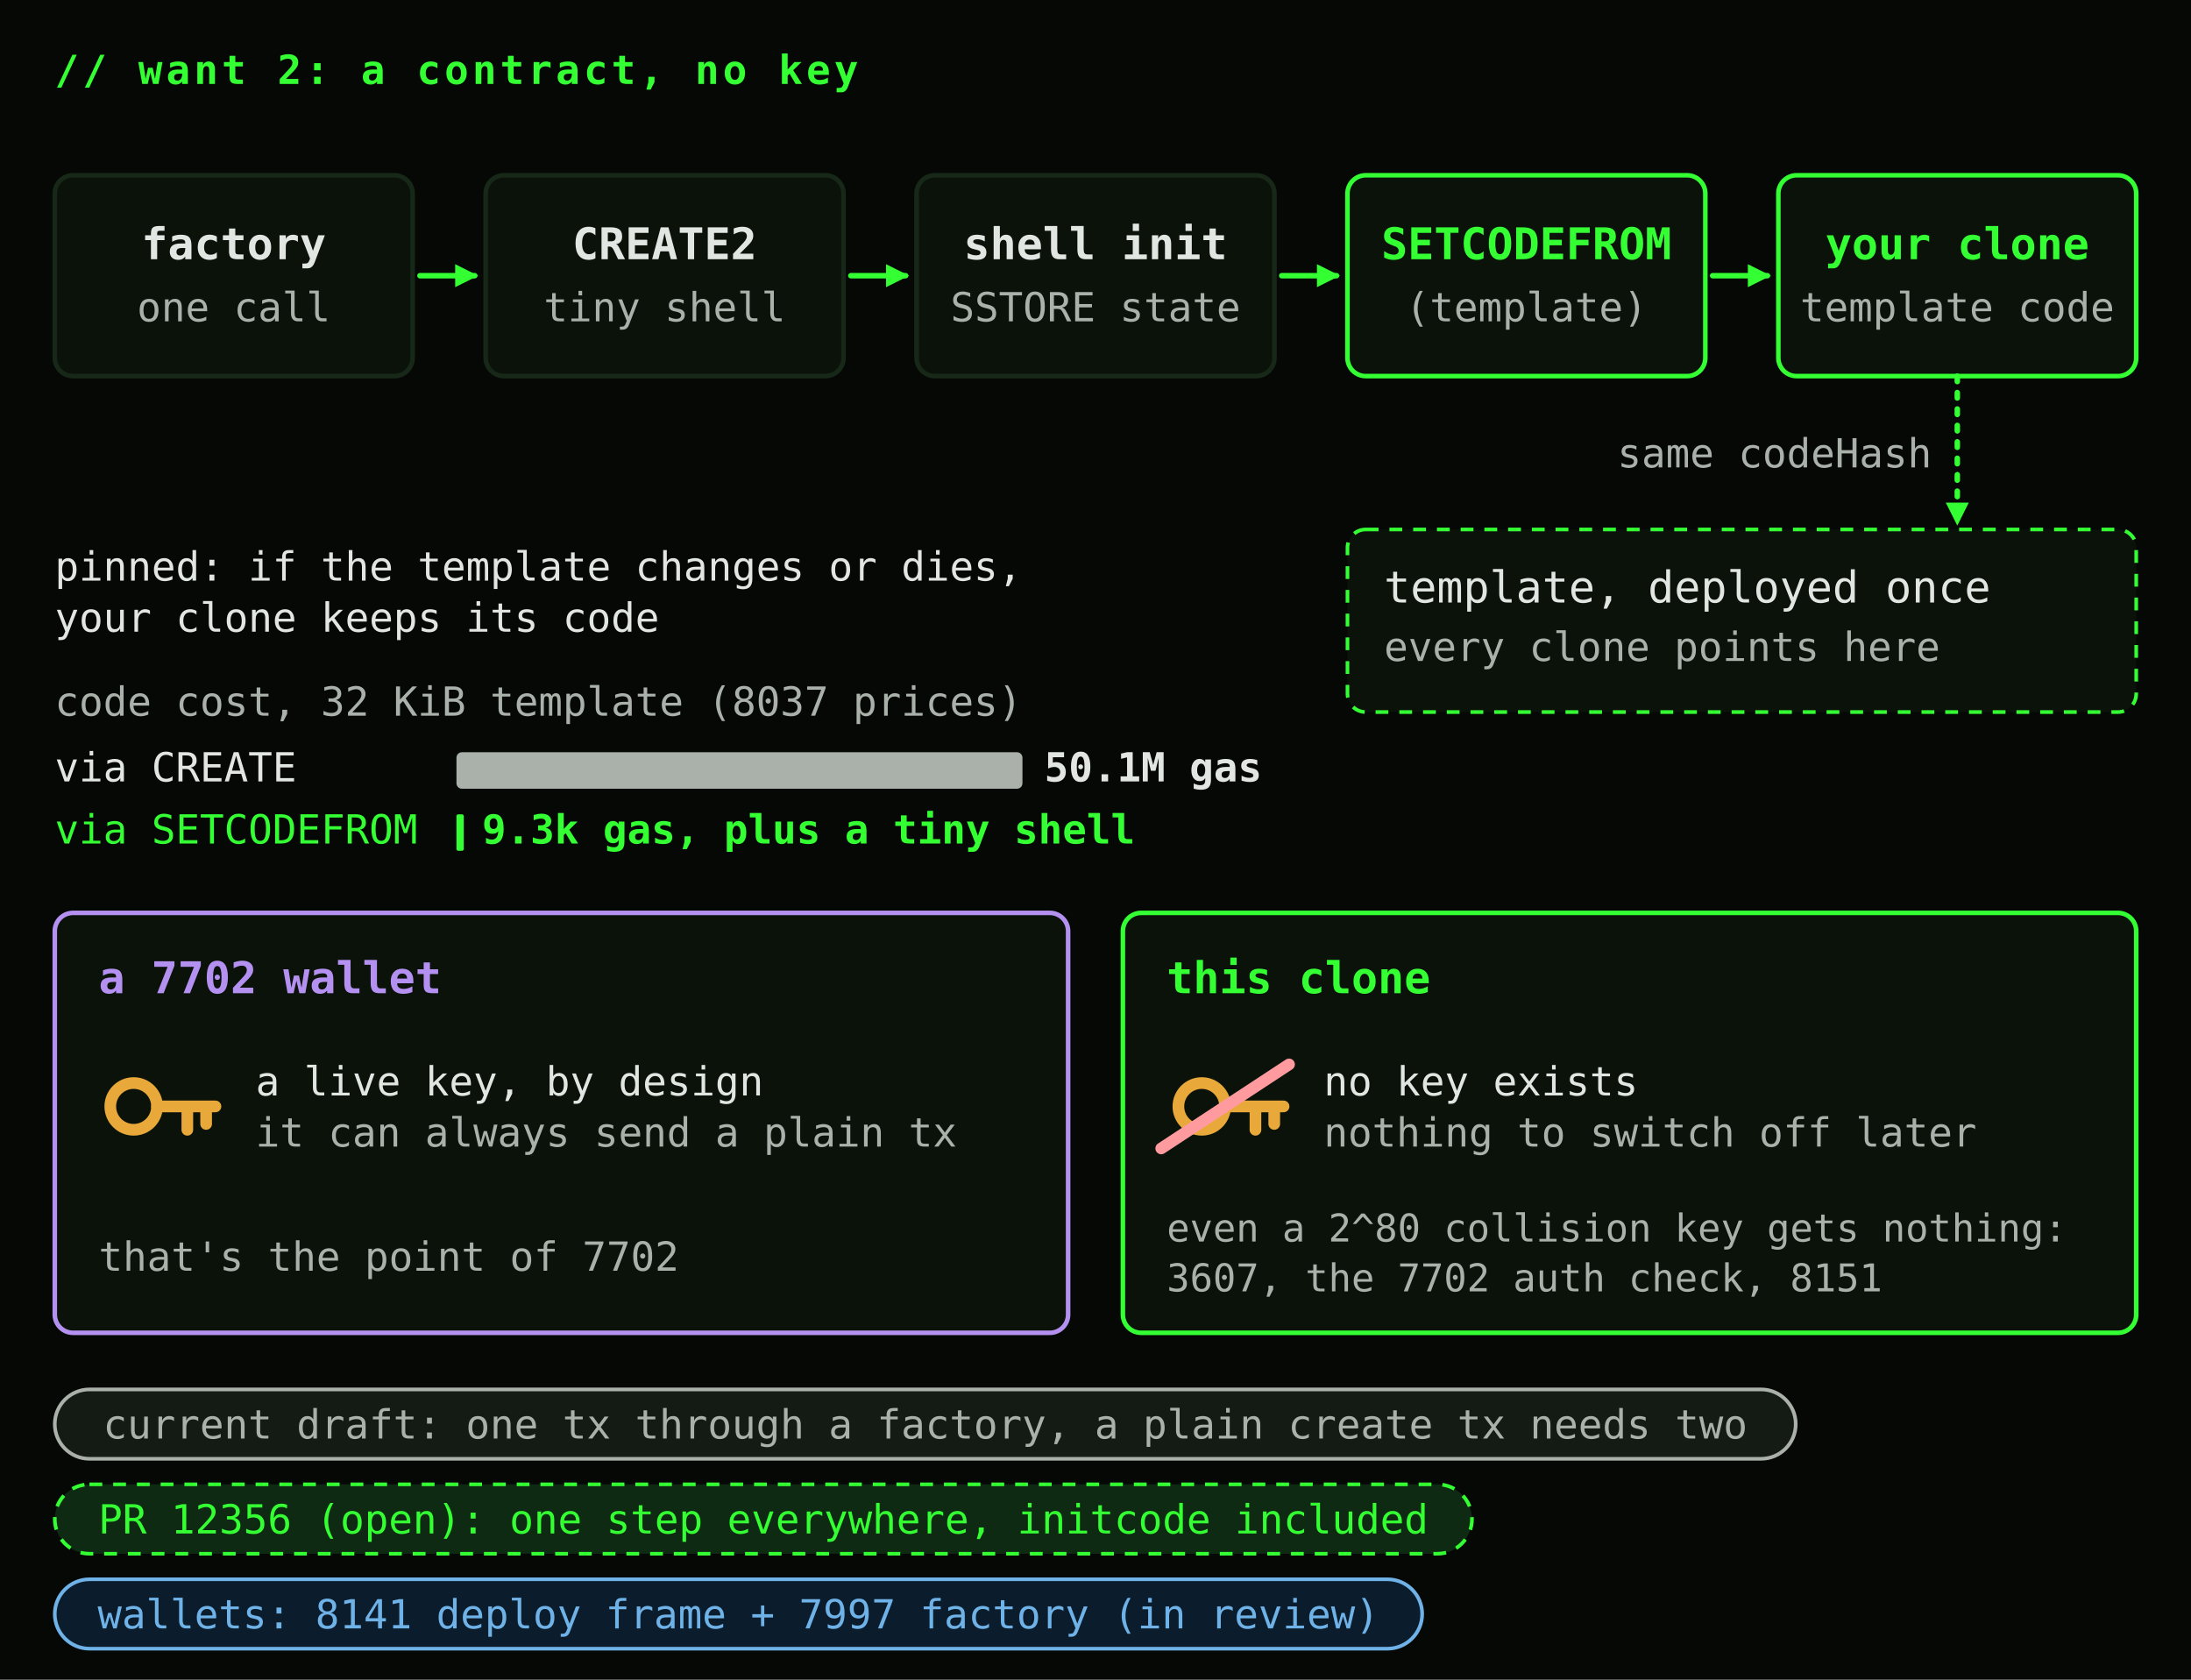
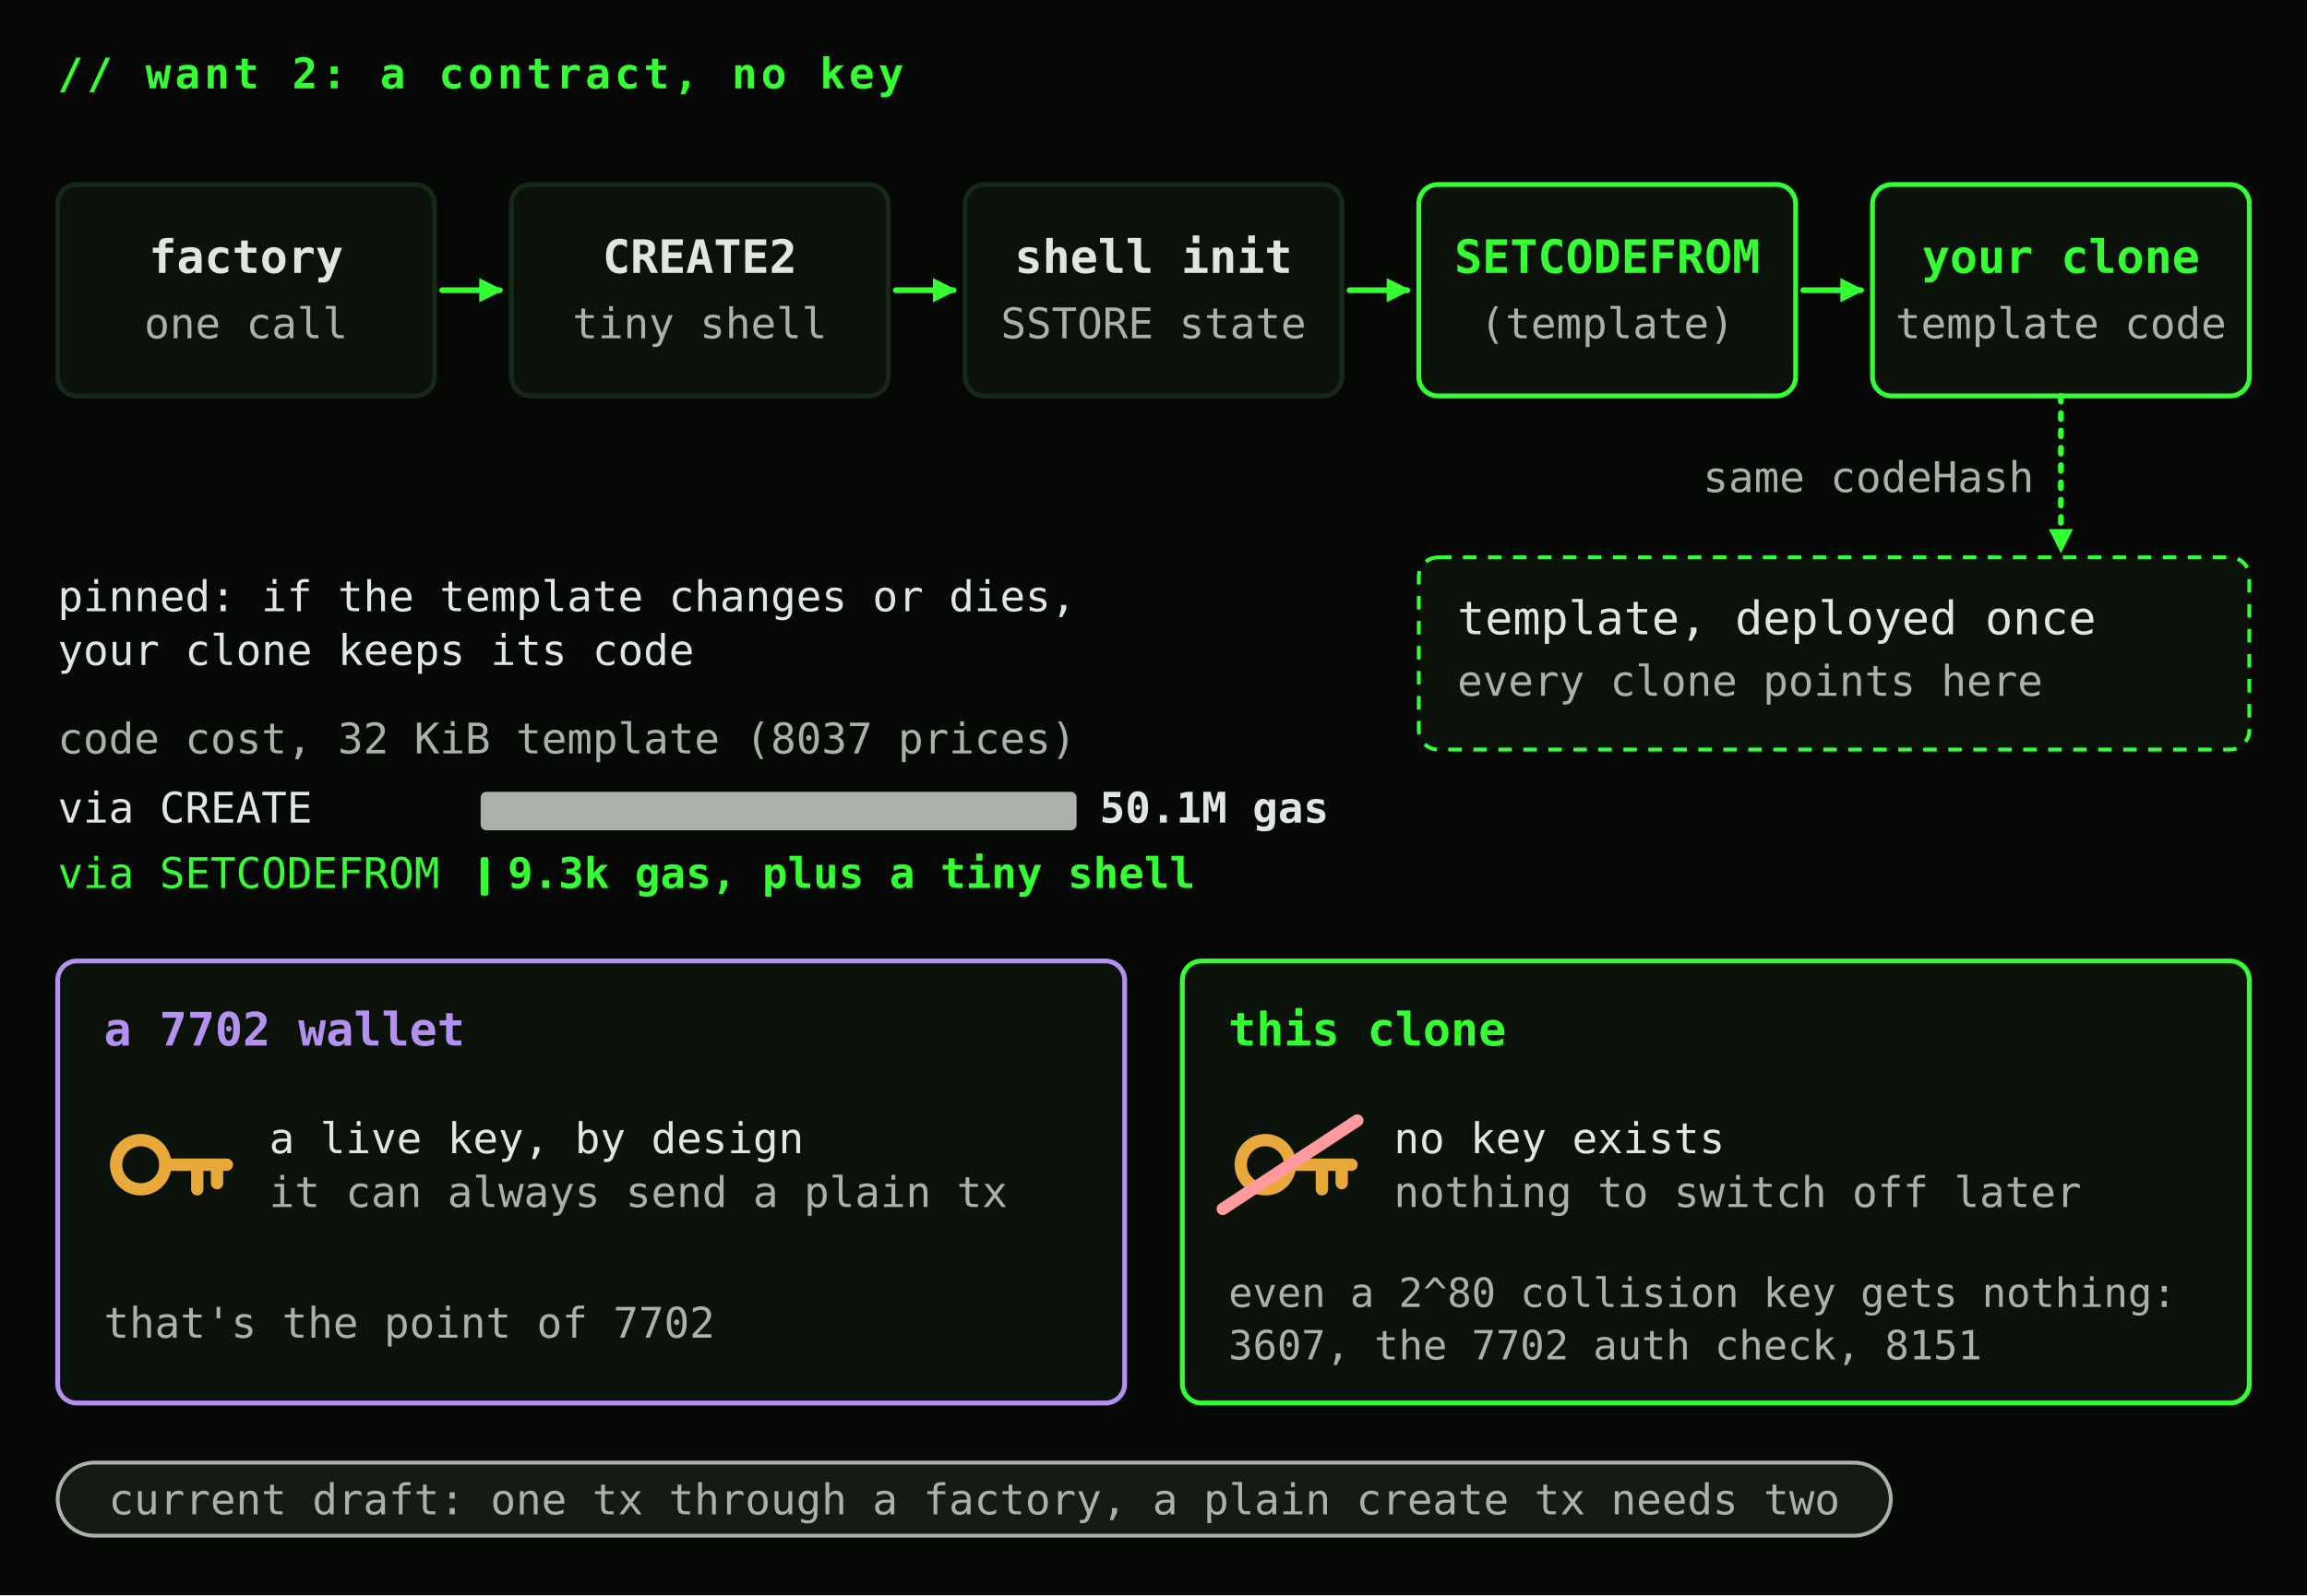
- <svg xmlns="http://www.w3.org/2000/svg" width="1200" height="920" viewBox="0 0 1200 920" font-family="ui-monospace, SFMono-Regular, Menlo, Consolas, 'DejaVu Sans Mono', monospace">
+ <svg xmlns="http://www.w3.org/2000/svg" width="1200" height="830" viewBox="0 0 1200 830" font-family="ui-monospace, SFMono-Regular, Menlo, Consolas, 'DejaVu Sans Mono', monospace">
  <defs>
    <marker id="ah0" viewBox="0 0 10 10" refX="8.5" refY="5" markerWidth="4.2" markerHeight="4.2" orient="auto-start-reverse">
      <path d="M0,0 L10,5 L0,10 z" fill="#33ff33" />
    </marker>
    <marker id="ah1" viewBox="0 0 10 10" refX="8.5" refY="5" markerWidth="4.2" markerHeight="4.2" orient="auto-start-reverse">
      <path d="M0,0 L10,5 L0,10 z" fill="#e8a83a" />
    </marker>
    <marker id="ah2" viewBox="0 0 10 10" refX="8.5" refY="5" markerWidth="4.2" markerHeight="4.2" orient="auto-start-reverse">
      <path d="M0,0 L10,5 L0,10 z" fill="#b491f0" />
    </marker>
    <marker id="ah3" viewBox="0 0 10 10" refX="8.5" refY="5" markerWidth="4.2" markerHeight="4.2" orient="auto-start-reverse">
      <path d="M0,0 L10,5 L0,10 z" fill="#6fb2e8" />
    </marker>
    <marker id="ah4" viewBox="0 0 10 10" refX="8.5" refY="5" markerWidth="4.2" markerHeight="4.2" orient="auto-start-reverse">
      <path d="M0,0 L10,5 L0,10 z" fill="#ff9a9f" />
    </marker>
    <marker id="ah5" viewBox="0 0 10 10" refX="8.5" refY="5" markerWidth="4.2" markerHeight="4.2" orient="auto-start-reverse">
      <path d="M0,0 L10,5 L0,10 z" fill="#aab0aa" />
    </marker>
  </defs>
-   <rect width="1200" height="920" fill="#050805" />
+   <rect width="1200" height="830" fill="#050805" />
  <text x="30" y="46.0" font-size="22" fill="#33ff33" font-weight="700" letter-spacing="2">// want 2: a contract, no key</text>
  <rect x="30" y="96" width="196" height="110" rx="10" fill="#0a120a" stroke="#182818" stroke-width="2.5" />
  <text x="128.0" y="142.0" font-size="24" fill="#e2e6e2" text-anchor="middle" font-weight="700">factory</text>
  <text x="128.0" y="176.0" font-size="22" fill="#aab0aa" text-anchor="middle">one call</text>
  <rect x="266" y="96" width="196" height="110" rx="10" fill="#0a120a" stroke="#182818" stroke-width="2.5" />
  <text x="364.0" y="142.0" font-size="24" fill="#e2e6e2" text-anchor="middle" font-weight="700">CREATE2</text>
  <text x="364.0" y="176.0" font-size="22" fill="#aab0aa" text-anchor="middle">tiny shell</text>
  <path d="M230,151 L260,151" fill="none" stroke="#33ff33" stroke-width="3" stroke-linecap="round" stroke-linejoin="round" marker-end="url(#ah0)" />
  <rect x="502" y="96" width="196" height="110" rx="10" fill="#0a120a" stroke="#182818" stroke-width="2.5" />
  <text x="600.0" y="142.0" font-size="24" fill="#e2e6e2" text-anchor="middle" font-weight="700">shell init</text>
  <text x="600.0" y="176.0" font-size="22" fill="#aab0aa" text-anchor="middle">SSTORE state</text>
  <path d="M466,151 L496,151" fill="none" stroke="#33ff33" stroke-width="3" stroke-linecap="round" stroke-linejoin="round" marker-end="url(#ah0)" />
  <rect x="738" y="96" width="196" height="110" rx="10" fill="#0a120a" stroke="#33ff33" stroke-width="2.5" />
  <text x="836.0" y="142.0" font-size="24" fill="#33ff33" text-anchor="middle" font-weight="700">SETCODEFROM</text>
  <text x="836.0" y="176.0" font-size="22" fill="#aab0aa" text-anchor="middle">(template)</text>
  <path d="M702,151 L732,151" fill="none" stroke="#33ff33" stroke-width="3" stroke-linecap="round" stroke-linejoin="round" marker-end="url(#ah0)" />
  <rect x="974" y="96" width="196" height="110" rx="10" fill="#0a120a" stroke="#33ff33" stroke-width="2.5" />
  <text x="1072.0" y="142.0" font-size="24" fill="#33ff33" text-anchor="middle" font-weight="700">your clone</text>
  <text x="1072.0" y="176.0" font-size="22" fill="#aab0aa" text-anchor="middle">template code</text>
  <path d="M938,151 L968,151" fill="none" stroke="#33ff33" stroke-width="3" stroke-linecap="round" stroke-linejoin="round" marker-end="url(#ah0)" />
  <rect x="738" y="290" width="432" height="100" rx="10" fill="#0a120a" stroke="#33ff33" stroke-width="2" stroke-dasharray="7 6" />
  <text x="758" y="330.0" font-size="24" fill="#e2e6e2">template, deployed once</text>
  <text x="758" y="362.0" font-size="22" fill="#aab0aa">every clone points here</text>
  <path d="M1072.0,206 L1072.0,286" fill="none" stroke="#33ff33" stroke-width="3" stroke-linecap="round" stroke-linejoin="round" stroke-dasharray="3 6" marker-end="url(#ah0)" />
  <text x="1058.0" y="256.0" font-size="22" fill="#aab0aa" text-anchor="end">same codeHash</text>
  <text x="30" y="318.0" font-size="22" fill="#e2e6e2">pinned: if the template changes or dies,</text>
  <text x="30" y="346.0" font-size="22" fill="#e2e6e2">your clone keeps its code</text>
  <text x="30" y="392.0" font-size="22" fill="#aab0aa">code cost, 32 KiB template (8037 prices)</text>
  <text x="30" y="428.0" font-size="22" fill="#e2e6e2">via CREATE</text>
  <rect x="250" y="412" width="310" height="20" rx="3" fill="#aab0aa" />
  <text x="572" y="428.0" font-size="22" fill="#e2e6e2" font-weight="700">50.1M gas</text>
  <text x="30" y="462.0" font-size="22" fill="#33ff33">via SETCODEFROM</text>
  <rect x="250" y="446" width="4" height="20" rx="1" fill="#33ff33" />
  <text x="264" y="462.0" font-size="22" fill="#33ff33" font-weight="700">9.3k gas, plus a tiny shell</text>
  <rect x="30" y="500" width="555" height="230" rx="10" fill="#0a120a" stroke="#b491f0" stroke-width="2.5" />
  <text x="54" y="544.0" font-size="24" fill="#b491f0" font-weight="700">a 7702 wallet</text>
  <g fill="none" stroke="#e8a83a" stroke-width="6.4" stroke-linecap="round">
    <circle cx="73.2" cy="606" r="12.8" />
    <path d="M86.0,606 H118.0 M102.6,606 v12.8 M112.9,606 v9.6" />
  </g>
  <text x="140" y="600.0" font-size="22" fill="#e2e6e2">a live key, by design</text>
  <text x="140" y="628.0" font-size="22" fill="#aab0aa">it can always send a plain tx</text>
  <text x="54" y="696.0" font-size="22" fill="#aab0aa">that's the point of 7702</text>
  <rect x="615" y="500" width="555" height="230" rx="10" fill="#0a120a" stroke="#33ff33" stroke-width="2.5" />
  <text x="639" y="544.0" font-size="24" fill="#33ff33" font-weight="700">this clone</text>
  <g fill="none" stroke="#e8a83a" stroke-width="6.4" stroke-linecap="round">
    <circle cx="658.2" cy="606" r="12.8" />
    <path d="M671.0,606 H703.0 M687.6,606 v12.8 M697.9,606 v9.6" />
  </g>
  <path d="M636.0,629.0 L706.0,583.0" stroke="#ff9a9f" stroke-width="6.4" stroke-linecap="round" />
  <text x="725" y="600.0" font-size="22" fill="#e2e6e2">no key exists</text>
  <text x="725" y="628.0" font-size="22" fill="#aab0aa">nothing to switch off later</text>
  <text x="639" y="680.0" font-size="21" fill="#aab0aa">even a 2^80 collision key gets nothing:</text>
  <text x="639" y="707.3" font-size="21" fill="#aab0aa">3607, the 7702 auth check, 8151</text>
  <rect x="30" y="761.0" width="953.52" height="38" rx="19.0" fill="#141a14" stroke="#aab0aa" stroke-width="2" />
  <text x="506.76" y="787.9" font-size="22" fill="#aab0aa" text-anchor="middle">current draft: one tx through a factory, a plain create tx needs two</text>
-   <rect x="30" y="813.0" width="776.2" height="38" rx="19.0" fill="#0f2a12" stroke="#33ff33" stroke-width="2" stroke-dasharray="7 6" />
-   <text x="418.1" y="839.9" font-size="22" fill="#33ff33" text-anchor="middle">PR 12356 (open): one step everywhere, initcode included</text>
-   <rect x="30" y="865.0" width="748.92" height="38" rx="19.0" fill="#0b1d2c" stroke="#6fb2e8" stroke-width="2" />
-   <text x="404.46" y="891.9" font-size="22" fill="#6fb2e8" text-anchor="middle">wallets: 8141 deploy frame + 7997 factory (in review)</text>
</svg>
